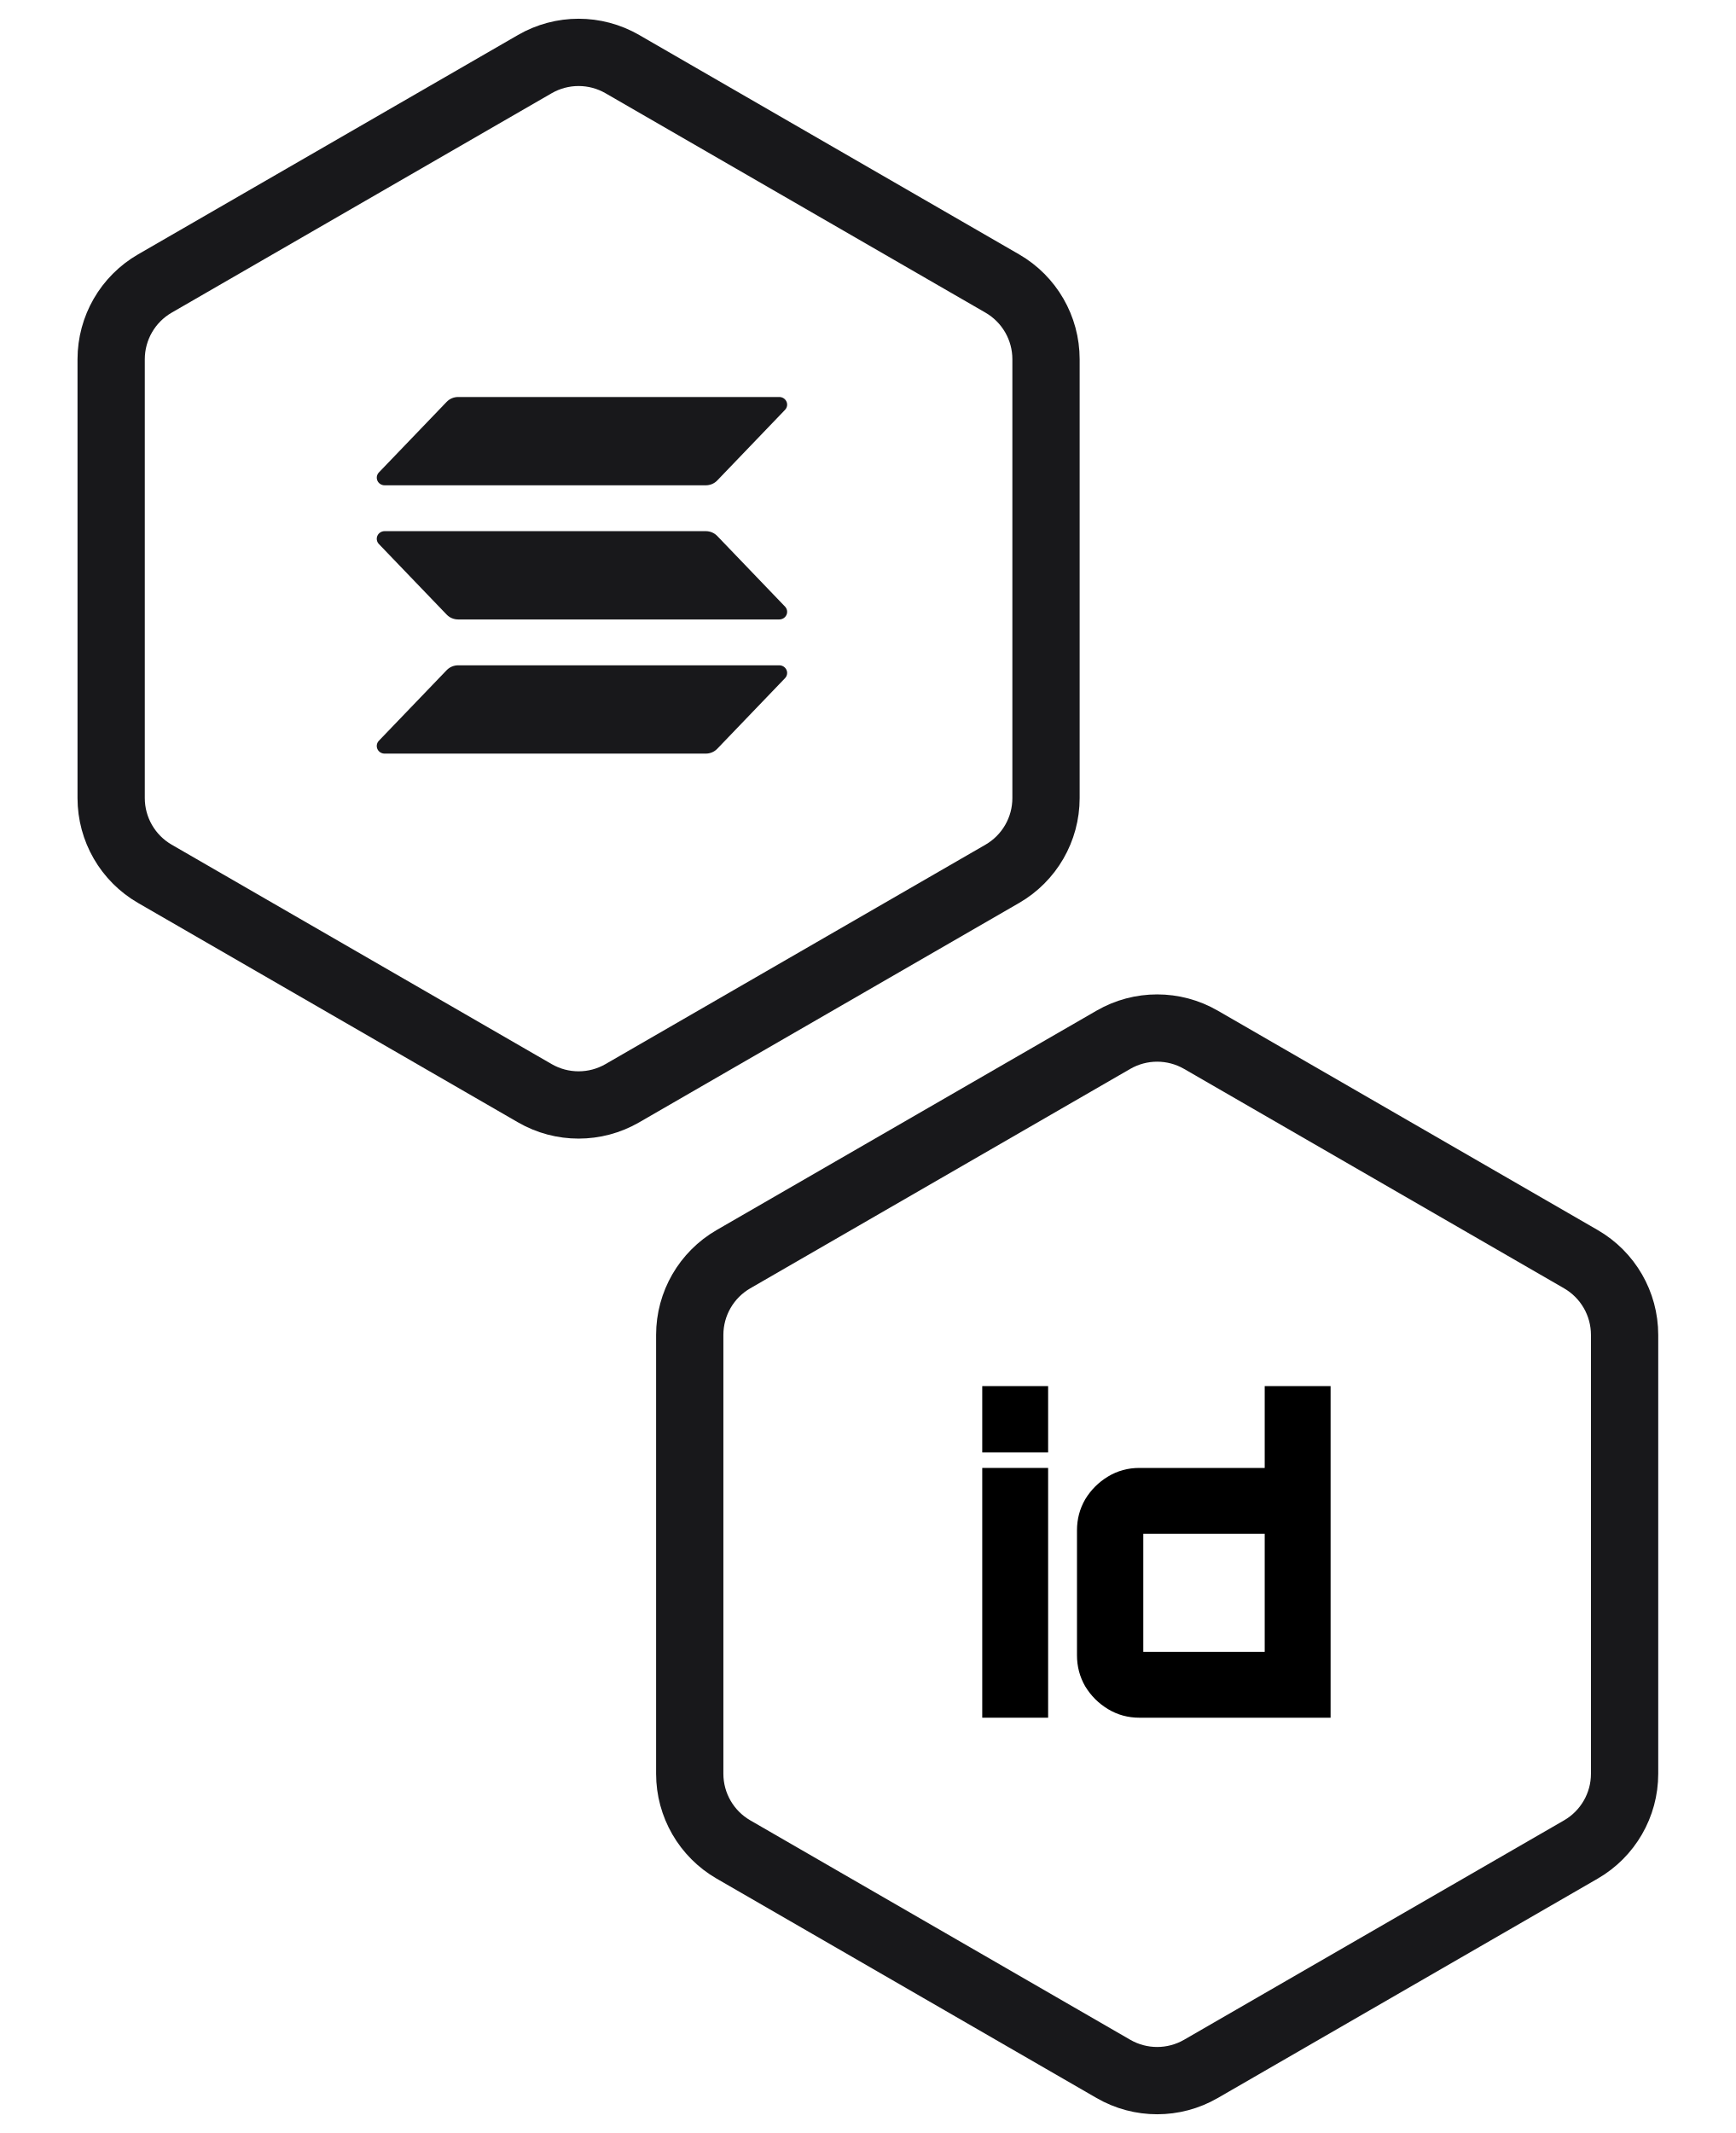
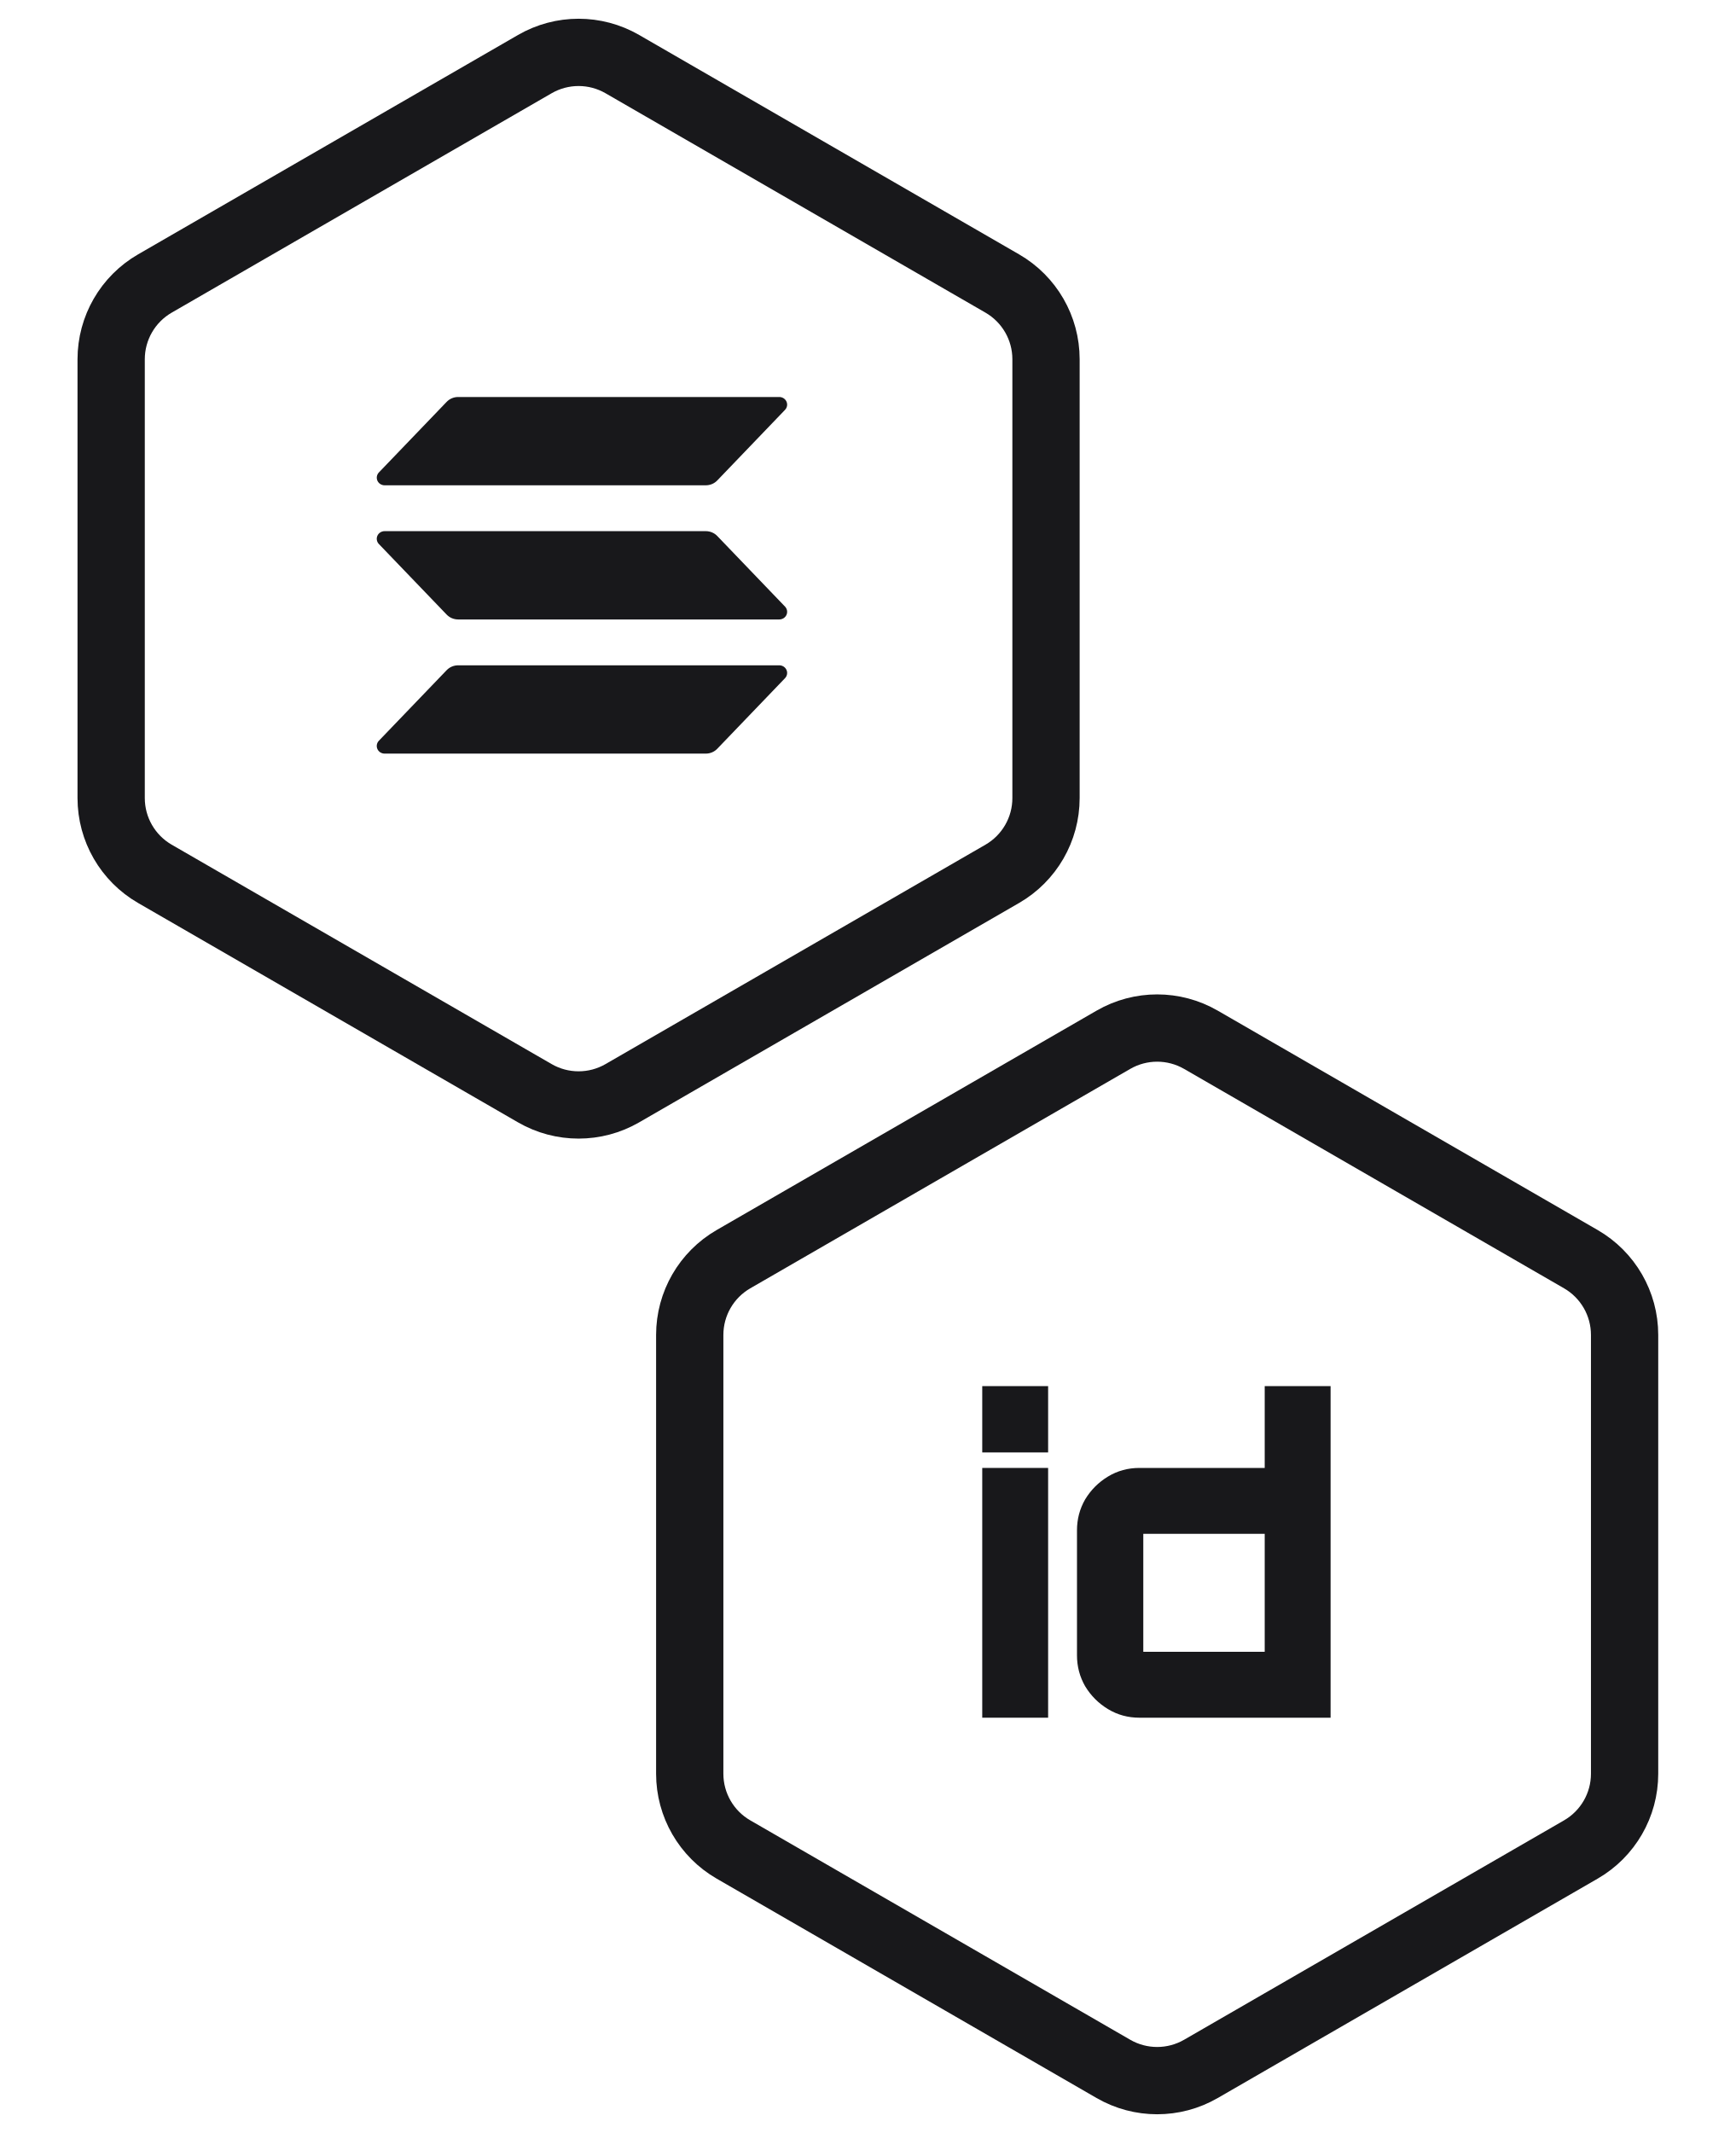
<svg xmlns="http://www.w3.org/2000/svg" width="258" height="317" viewBox="0 0 258 317" fill="none">
  <path d="M92.5 9.526L148.978 42.134C153 44.456 155.478 48.748 155.478 53.392V118.608C155.478 123.252 153 127.544 148.978 129.866L92.5 162.474C88.478 164.796 83.522 164.796 79.5 162.474L23.022 129.866C19 127.544 16.522 123.252 16.522 118.608V53.392C16.522 48.748 19 44.456 23.022 42.134L79.5 9.526C83.522 7.204 88.478 7.204 92.5 9.526Z" stroke="#18181B" stroke-width="10" />
  <path d="M178.5 154.526L234.978 187.134C239 189.456 241.478 193.748 241.478 198.392V263.608C241.478 268.252 239 272.544 234.978 274.866L178.5 307.474C174.478 309.796 169.522 309.796 165.5 307.474L109.022 274.866C105 272.544 102.522 268.252 102.522 263.608V198.392C102.522 193.748 105 189.456 109.022 187.134L165.5 154.526C169.522 152.204 174.478 152.204 178.5 154.526Z" stroke="#18181B" stroke-width="10" />
  <path d="M116.686 100.787L106.616 111.278C106.397 111.506 106.132 111.688 105.838 111.812C105.544 111.936 105.226 112 104.905 112H57.169C56.941 112 56.718 111.935 56.528 111.814C56.337 111.693 56.188 111.52 56.097 111.317C56.006 111.114 55.978 110.89 56.017 110.672C56.056 110.454 56.159 110.251 56.314 110.089L66.392 99.598C66.61 99.371 66.874 99.189 67.168 99.065C67.461 98.941 67.777 98.877 68.097 98.876H115.831C116.059 98.876 116.281 98.941 116.472 99.062C116.662 99.183 116.812 99.356 116.903 99.559C116.994 99.762 117.022 99.986 116.983 100.204C116.944 100.423 116.841 100.625 116.686 100.787ZM106.616 79.66C106.397 79.432 106.132 79.25 105.838 79.126C105.544 79.002 105.226 78.938 104.905 78.938H57.169C56.941 78.938 56.718 79.003 56.528 79.124C56.337 79.246 56.188 79.418 56.097 79.621C56.006 79.824 55.978 80.048 56.017 80.266C56.056 80.484 56.159 80.687 56.314 80.849L66.392 91.34C66.61 91.567 66.874 91.749 67.168 91.873C67.461 91.997 67.777 92.061 68.097 92.062H115.831C116.059 92.062 116.281 91.997 116.472 91.876C116.662 91.754 116.812 91.582 116.903 91.379C116.994 91.176 117.022 90.952 116.983 90.734C116.944 90.516 116.841 90.313 116.686 90.151L106.616 79.66ZM57.169 72.124H104.905C105.226 72.124 105.544 72.06 105.838 71.936C106.132 71.812 106.397 71.63 106.616 71.402L116.686 60.91C116.841 60.749 116.944 60.546 116.983 60.328C117.022 60.11 116.994 59.886 116.903 59.683C116.812 59.48 116.662 59.307 116.472 59.186C116.281 59.065 116.059 59 115.831 59H68.097C67.777 59.001 67.461 59.065 67.168 59.189C66.874 59.313 66.61 59.495 66.392 59.722L56.317 70.213C56.162 70.375 56.058 70.577 56.02 70.795C55.981 71.013 56.008 71.237 56.099 71.44C56.189 71.642 56.339 71.815 56.529 71.937C56.719 72.058 56.941 72.123 57.169 72.124Z" fill="#18181B" />
-   <path d="M146 255.28V218.16H155.792V255.28H146ZM146 215.856V206H155.792V215.856H146Z" fill="black" />
-   <path d="M169.361 255.28C167.655 255.28 166.098 254.853 164.69 254C163.282 253.147 162.151 252.016 161.298 250.608C160.487 249.2 160.082 247.664 160.082 246V227.44C160.082 225.776 160.487 224.24 161.298 222.832C162.151 221.424 163.282 220.293 164.69 219.44C166.098 218.587 167.655 218.16 169.361 218.16H187.986V206H197.778V255.28H169.361ZM169.938 245.488H187.986V227.952H169.938V245.488Z" fill="black" />
+   <path d="M146 255.28V218.16H155.792V255.28H146ZM146 215.856V206H155.792V215.856H146Z" fill="#18181B" />
+   <path d="M169.361 255.28C167.655 255.28 166.098 254.853 164.69 254C163.282 253.147 162.151 252.016 161.298 250.608C160.487 249.2 160.082 247.664 160.082 246V227.44C160.082 225.776 160.487 224.24 161.298 222.832C162.151 221.424 163.282 220.293 164.69 219.44C166.098 218.587 167.655 218.16 169.361 218.16H187.986V206H197.778V255.28H169.361ZM169.938 245.488H187.986V227.952H169.938V245.488Z" fill="#18181B" />
</svg>
